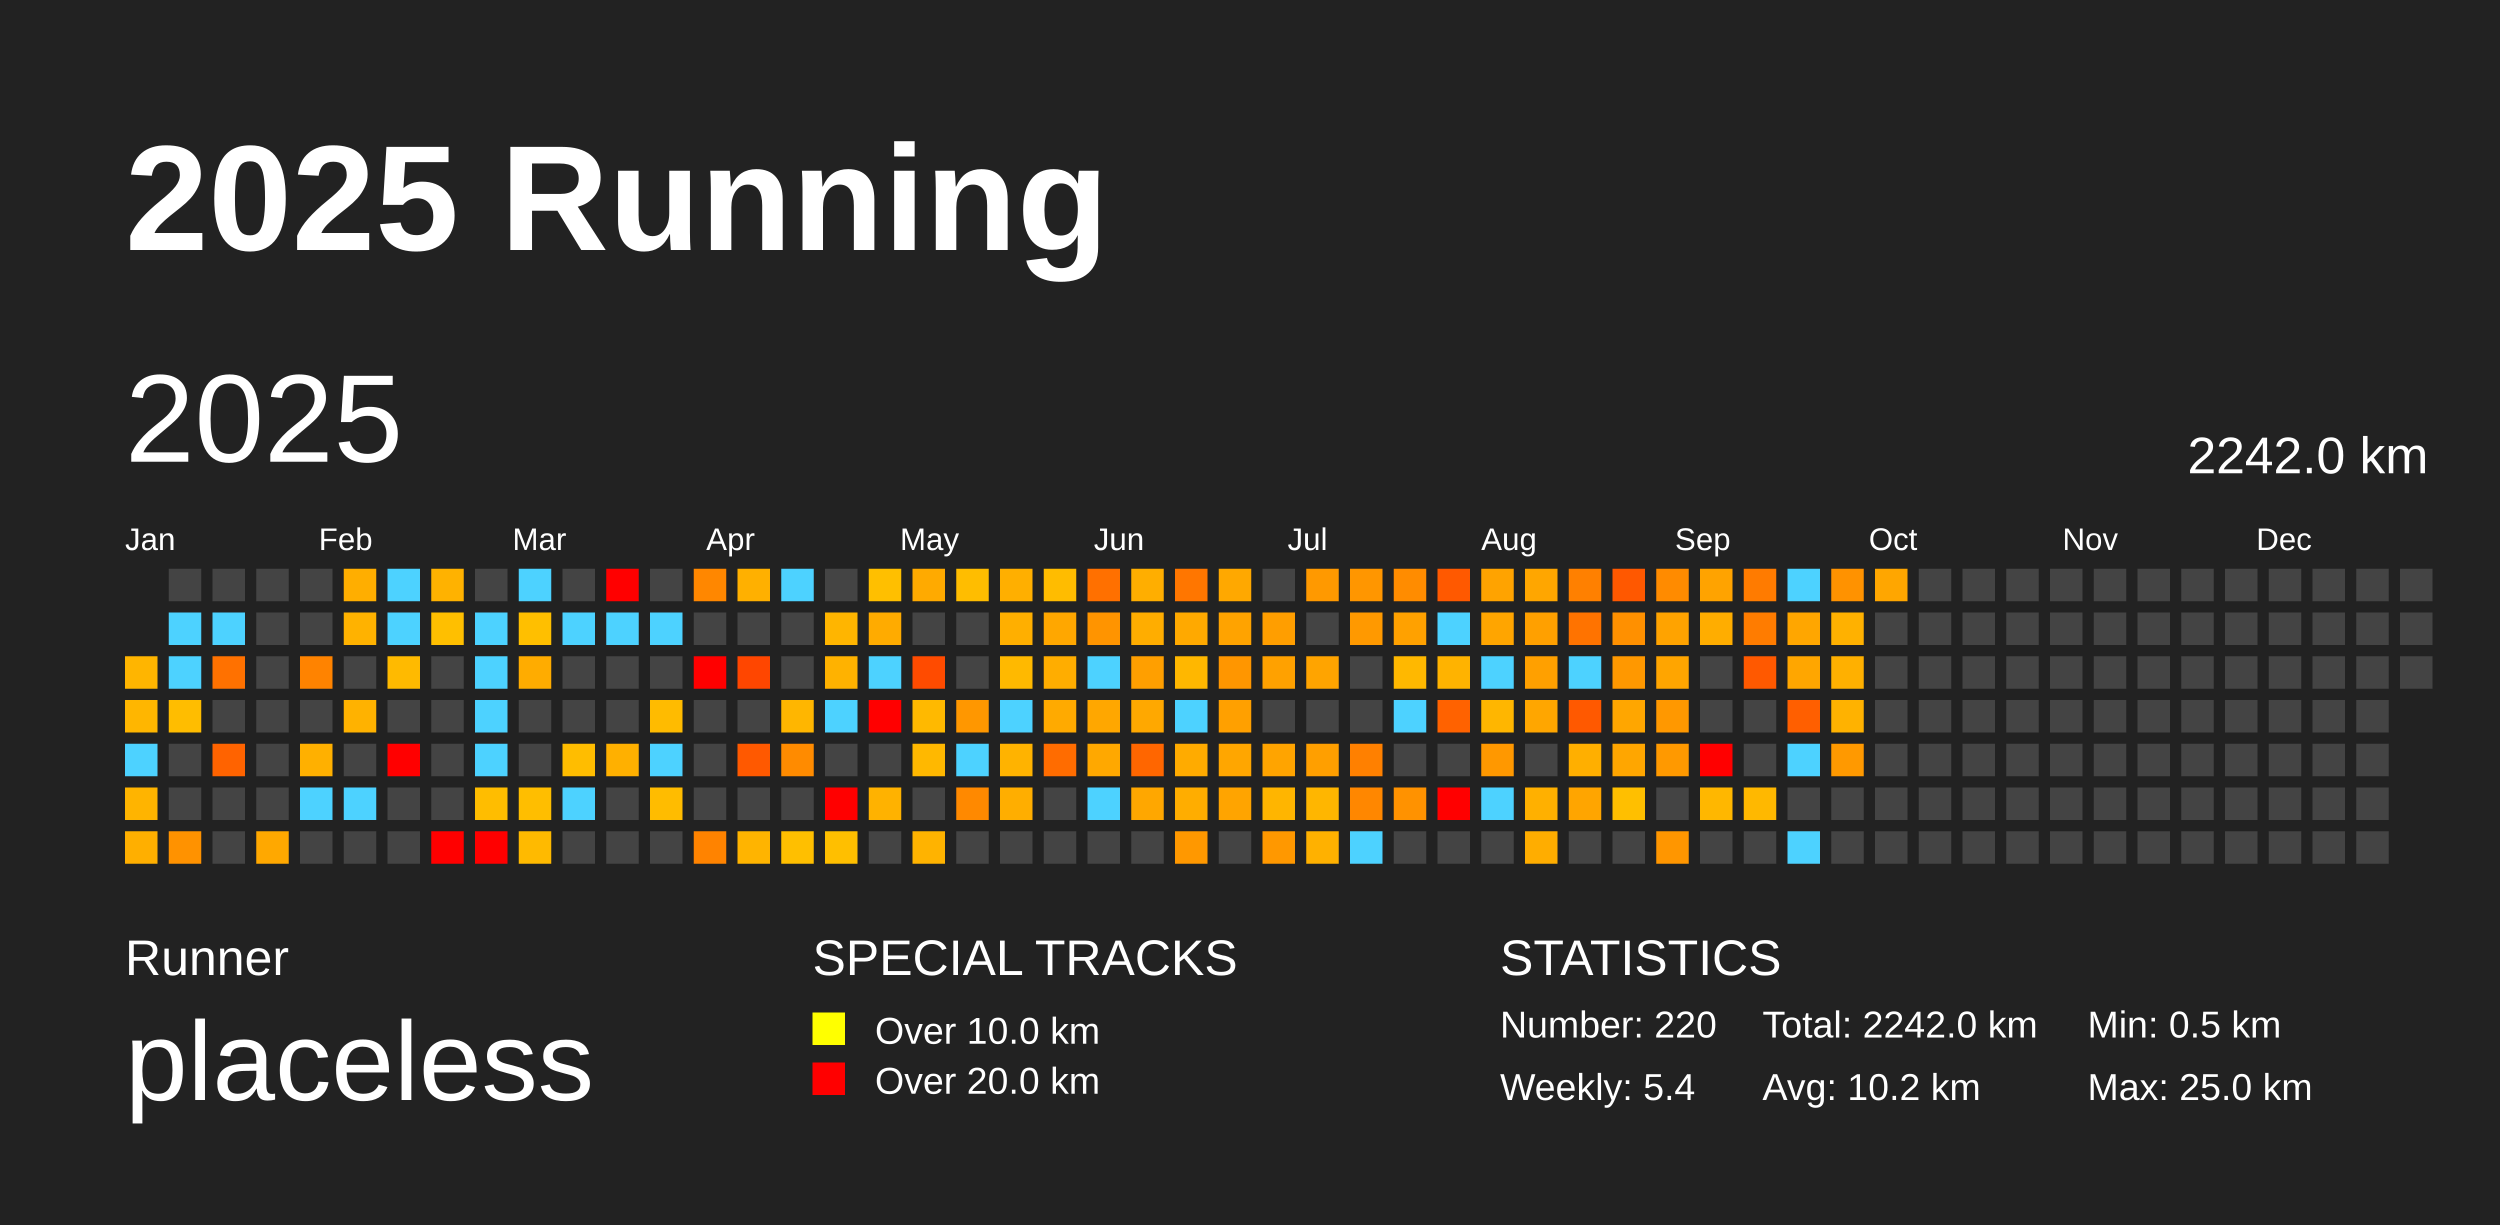
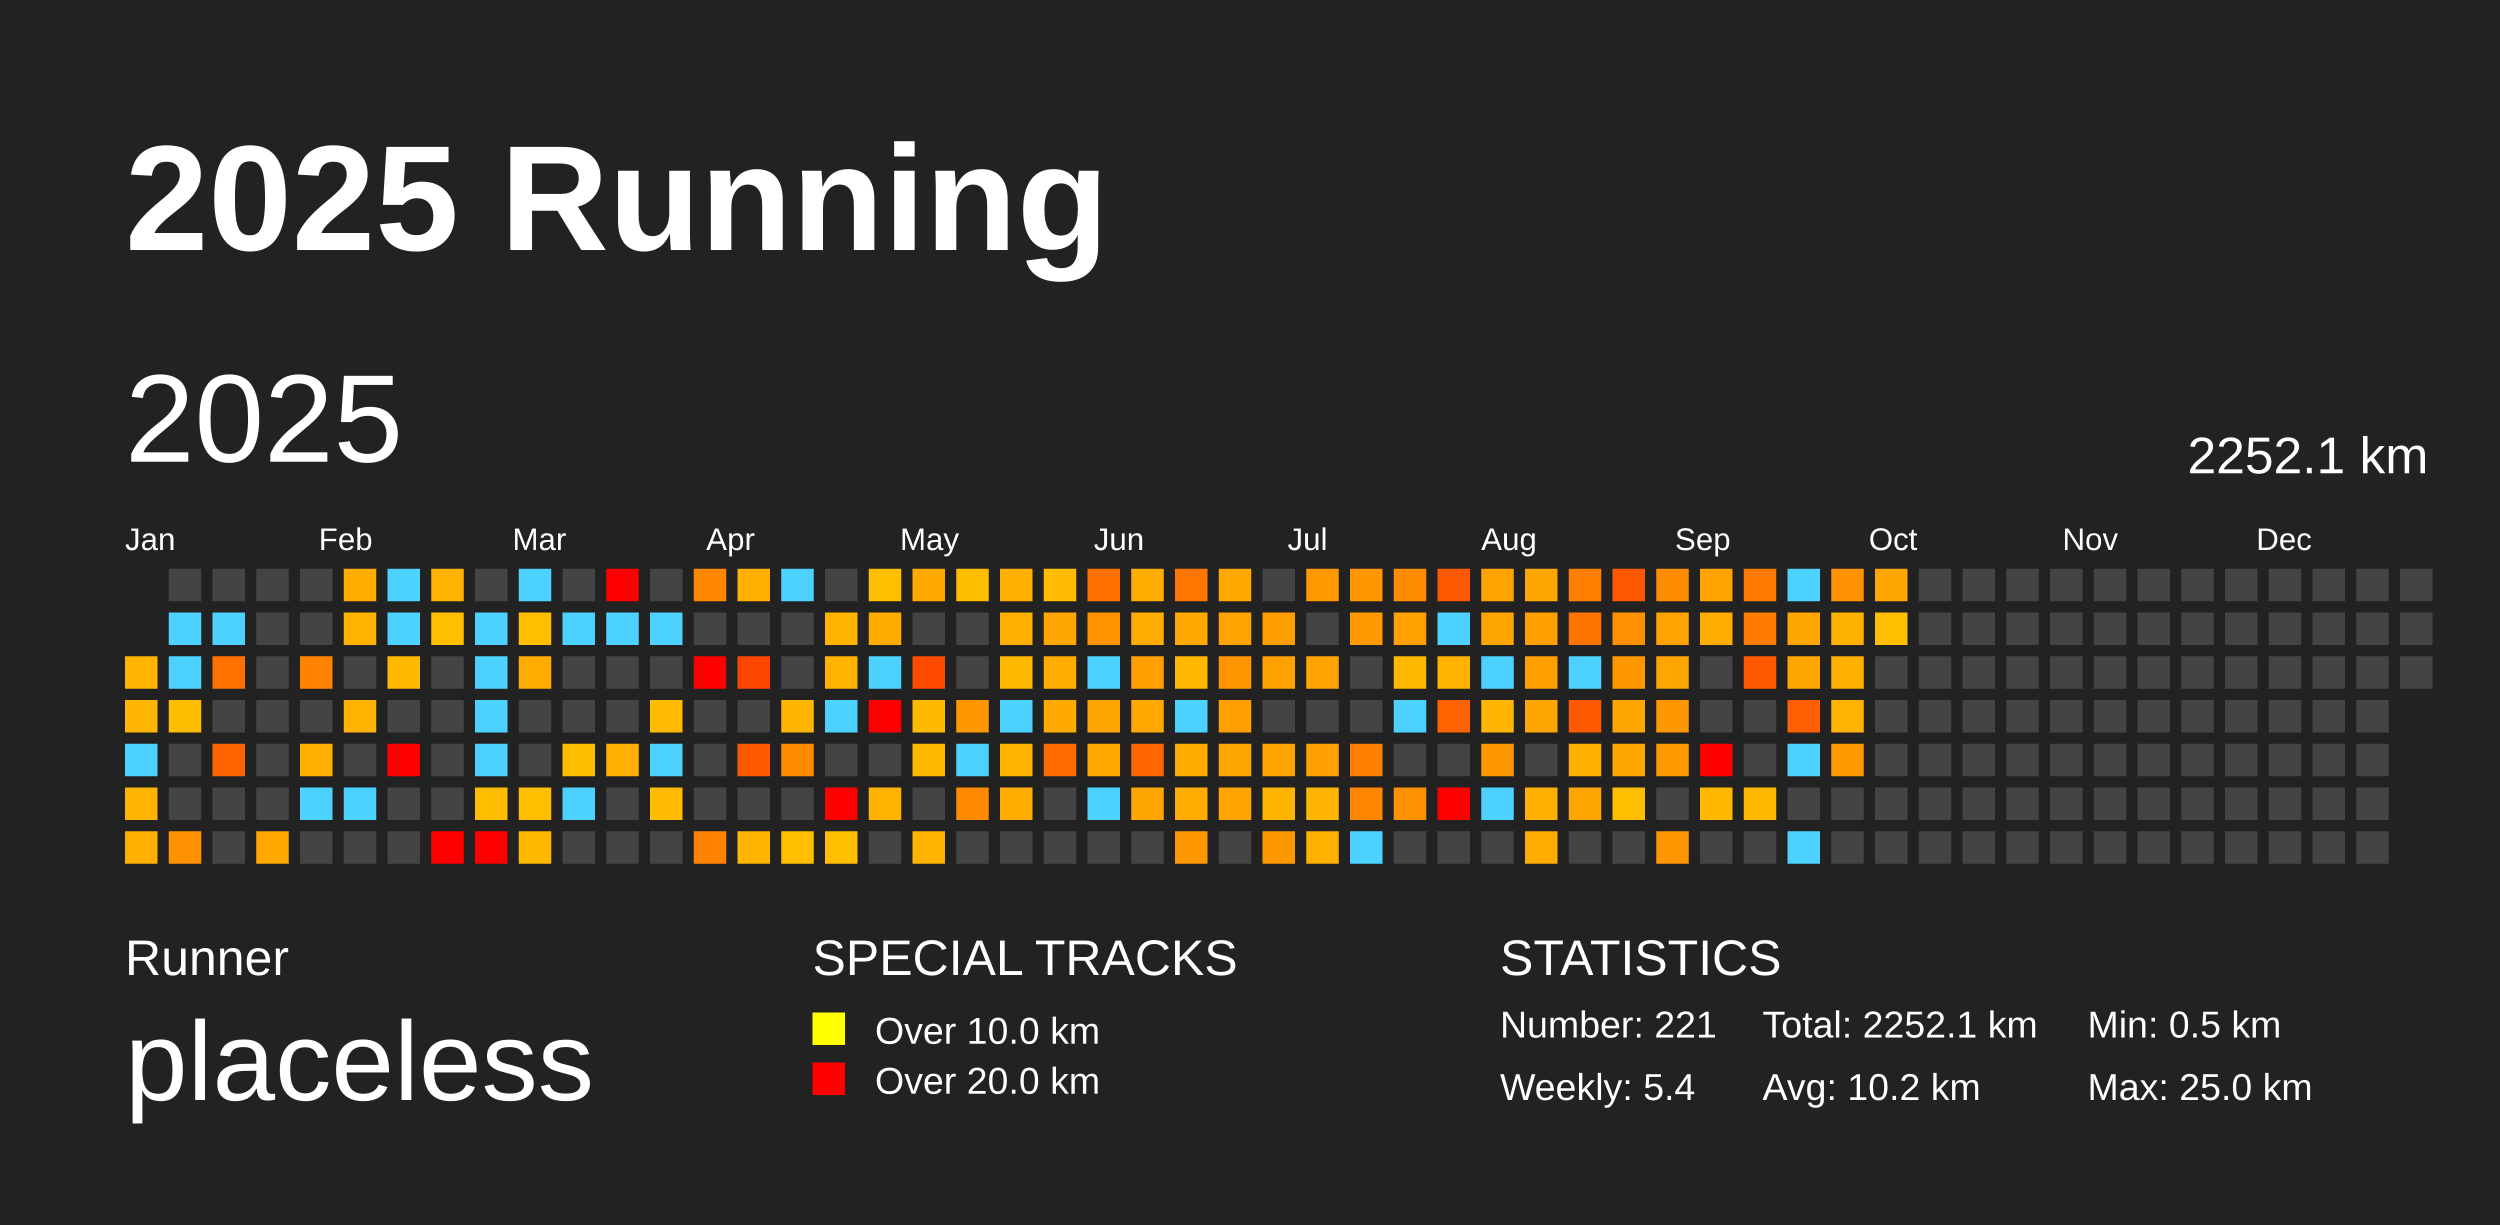
<svg xmlns="http://www.w3.org/2000/svg" baseProfile="full" height="98mm" version="1.1" viewBox="0,0,200,98" width="200mm">
  <defs />
  <rect fill="#222222" height="98" width="200" x="0" y="0" />
  <text fill="#FFFFFF" style="font-size:12px; font-family:Arial; font-weight:bold;" x="10" y="20">2025 Running</text>
  <text fill="#FFFFFF" style="font-size:4px; font-family:Arial" x="10" y="78">Runner</text>
  <text fill="#FFFFFF" style="font-size:9px; font-family:Arial" x="10" y="88">placeless</text>
  <text fill="#FFFFFF" style="font-size:4px; font-family:Arial" x="65" y="78">SPECIAL TRACKS</text>
  <rect fill="yellow" height="2.6" width="2.6" x="65" y="81" />
  <text fill="#FFFFFF" style="font-size:3px; font-family:Arial" x="70" y="83.5">Over 10.0 km</text>
  <rect fill="red" height="2.6" width="2.6" x="65" y="85" />
  <text fill="#FFFFFF" style="font-size:3px; font-family:Arial" x="70" y="87.5">Over 20.0 km</text>
  <text fill="#FFFFFF" style="font-size:4px; font-family:Arial" x="120" y="78">STATISTICS</text>
-   <text fill="#FFFFFF" style="font-size:3px; font-family:Arial" x="120" y="83">Number: 220</text>
+   <text fill="#FFFFFF" style="font-size:3px; font-family:Arial" x="120" y="83">Number: 221</text>
  <text fill="#FFFFFF" style="font-size:3px; font-family:Arial" x="120" y="88">Weekly: 5.4</text>
-   <text fill="#FFFFFF" style="font-size:3px; font-family:Arial" x="141" y="83">Total: 2242.0 km</text>
+   <text fill="#FFFFFF" style="font-size:3px; font-family:Arial" x="141" y="83">Total: 2252.1 km</text>
  <text fill="#FFFFFF" style="font-size:3px; font-family:Arial" x="141" y="88">Avg: 10.2 km</text>
  <text fill="#FFFFFF" style="font-size:3px; font-family:Arial" x="167" y="83">Min: 0.5 km</text>
  <text fill="#FFFFFF" style="font-size:3px; font-family:Arial" x="167" y="88">Max: 25.0 km</text>
  <text dominant-baseline="hanging" fill="#FFFFFF" style="font-size:10.0px; font-family:Arial;" x="10" y="30">2025</text>
-   <text dominant-baseline="hanging" fill="#FFFFFF" style="font-size:4.125px; font-family:Arial;" x="175" y="35">2242.0 km</text>
+   <text dominant-baseline="hanging" fill="#FFFFFF" style="font-size:4.125px; font-family:Arial;" x="175" y="35">2252.1 km</text>
  <text fill="#FFFFFF" style="font-size:2.5px; font-family:Arial" x="10.0" y="44">Jan</text>
  <text fill="#FFFFFF" style="font-size:2.5px; font-family:Arial" x="25.5" y="44">Feb</text>
  <text fill="#FFFFFF" style="font-size:2.5px; font-family:Arial" x="41.0" y="44">Mar</text>
  <text fill="#FFFFFF" style="font-size:2.5px; font-family:Arial" x="56.5" y="44">Apr</text>
  <text fill="#FFFFFF" style="font-size:2.5px; font-family:Arial" x="72.0" y="44">May</text>
  <text fill="#FFFFFF" style="font-size:2.5px; font-family:Arial" x="87.5" y="44">Jun</text>
  <text fill="#FFFFFF" style="font-size:2.5px; font-family:Arial" x="103.0" y="44">Jul</text>
  <text fill="#FFFFFF" style="font-size:2.5px; font-family:Arial" x="118.5" y="44">Aug</text>
  <text fill="#FFFFFF" style="font-size:2.5px; font-family:Arial" x="134.0" y="44">Sep</text>
  <text fill="#FFFFFF" style="font-size:2.5px; font-family:Arial" x="149.5" y="44">Oct</text>
  <text fill="#FFFFFF" style="font-size:2.5px; font-family:Arial" x="165.0" y="44">Nov</text>
  <text fill="#FFFFFF" style="font-size:2.5px; font-family:Arial" x="180.5" y="44">Dec</text>
  <rect fill="#ffb500" height="2.6" width="2.6" x="10.0" y="52.5" />
  <rect fill="#ffb600" height="2.6" width="2.6" x="10.0" y="56.0" />
  <rect fill="#4dd2ff" height="2.6" width="2.6" x="10.0" y="59.5" />
  <rect fill="#ffb400" height="2.6" width="2.6" x="10.0" y="63.0" />
  <rect fill="#ffaf00" height="2.6" width="2.6" x="10.0" y="66.5" />
  <rect fill="#444444" height="2.6" width="2.6" x="13.5" y="45.5" />
  <rect fill="#4dd2ff" height="2.6" width="2.6" x="13.5" y="49.0" />
  <rect fill="#4dd2ff" height="2.6" width="2.6" x="13.5" y="52.5" />
  <rect fill="#ffbd00" height="2.6" width="2.6" x="13.5" y="56.0" />
  <rect fill="#444444" height="2.6" width="2.6" x="13.5" y="59.5" />
  <rect fill="#444444" height="2.6" width="2.6" x="13.5" y="63.0" />
  <rect fill="#ff9200" height="2.6" width="2.6" x="13.5" y="66.5" />
  <rect fill="#444444" height="2.6" width="2.6" x="17.0" y="45.5" />
  <rect fill="#4dd2ff" height="2.6" width="2.6" x="17.0" y="49.0" />
  <rect fill="#ff7100" height="2.6" width="2.6" x="17.0" y="52.5" />
  <rect fill="#444444" height="2.6" width="2.6" x="17.0" y="56.0" />
  <rect fill="#ff6300" height="2.6" width="2.6" x="17.0" y="59.5" />
  <rect fill="#444444" height="2.6" width="2.6" x="17.0" y="63.0" />
  <rect fill="#444444" height="2.6" width="2.6" x="17.0" y="66.5" />
  <rect fill="#444444" height="2.6" width="2.6" x="20.5" y="45.5" />
  <rect fill="#444444" height="2.6" width="2.6" x="20.5" y="49.0" />
  <rect fill="#444444" height="2.6" width="2.6" x="20.5" y="52.5" />
  <rect fill="#444444" height="2.6" width="2.6" x="20.5" y="56.0" />
  <rect fill="#444444" height="2.6" width="2.6" x="20.5" y="59.5" />
  <rect fill="#444444" height="2.6" width="2.6" x="20.5" y="63.0" />
  <rect fill="#ffa800" height="2.6" width="2.6" x="20.5" y="66.5" />
  <rect fill="#444444" height="2.6" width="2.6" x="24.0" y="45.5" />
  <rect fill="#444444" height="2.6" width="2.6" x="24.0" y="49.0" />
  <rect fill="#ff8300" height="2.6" width="2.6" x="24.0" y="52.5" />
  <rect fill="#444444" height="2.6" width="2.6" x="24.0" y="56.0" />
  <rect fill="#ffb000" height="2.6" width="2.6" x="24.0" y="59.5" />
  <rect fill="#4dd2ff" height="2.6" width="2.6" x="24.0" y="63.0" />
  <rect fill="#444444" height="2.6" width="2.6" x="24.0" y="66.5" />
  <rect fill="#ffae00" height="2.6" width="2.6" x="27.5" y="45.5" />
  <rect fill="#ffb200" height="2.6" width="2.6" x="27.5" y="49.0" />
  <rect fill="#444444" height="2.6" width="2.6" x="27.5" y="52.5" />
  <rect fill="#ffb200" height="2.6" width="2.6" x="27.5" y="56.0" />
  <rect fill="#444444" height="2.6" width="2.6" x="27.5" y="59.5" />
  <rect fill="#4dd2ff" height="2.6" width="2.6" x="27.5" y="63.0" />
  <rect fill="#444444" height="2.6" width="2.6" x="27.5" y="66.5" />
  <rect fill="#4dd2ff" height="2.6" width="2.6" x="31.0" y="45.5" />
  <rect fill="#4dd2ff" height="2.6" width="2.6" x="31.0" y="49.0" />
  <rect fill="#ffba00" height="2.6" width="2.6" x="31.0" y="52.5" />
  <rect fill="#444444" height="2.6" width="2.6" x="31.0" y="56.0" />
  <rect fill="red" height="2.6" width="2.6" x="31.0" y="59.5" />
  <rect fill="#444444" height="2.6" width="2.6" x="31.0" y="63.0" />
  <rect fill="#444444" height="2.6" width="2.6" x="31.0" y="66.5" />
  <rect fill="#ffb200" height="2.6" width="2.6" x="34.5" y="45.5" />
  <rect fill="#ffbf00" height="2.6" width="2.6" x="34.5" y="49.0" />
  <rect fill="#444444" height="2.6" width="2.6" x="34.5" y="52.5" />
  <rect fill="#444444" height="2.6" width="2.6" x="34.5" y="56.0" />
  <rect fill="#444444" height="2.6" width="2.6" x="34.5" y="59.5" />
  <rect fill="#444444" height="2.6" width="2.6" x="34.5" y="63.0" />
  <rect fill="red" height="2.6" width="2.6" x="34.5" y="66.5" />
  <rect fill="#444444" height="2.6" width="2.6" x="38.0" y="45.5" />
  <rect fill="#4dd2ff" height="2.6" width="2.6" x="38.0" y="49.0" />
  <rect fill="#4dd2ff" height="2.6" width="2.6" x="38.0" y="52.5" />
  <rect fill="#4dd2ff" height="2.6" width="2.6" x="38.0" y="56.0" />
  <rect fill="#4dd2ff" height="2.6" width="2.6" x="38.0" y="59.5" />
  <rect fill="#ffbd00" height="2.6" width="2.6" x="38.0" y="63.0" />
  <rect fill="red" height="2.6" width="2.6" x="38.0" y="66.5" />
  <rect fill="#4dd2ff" height="2.6" width="2.6" x="41.5" y="45.5" />
  <rect fill="#ffbf00" height="2.6" width="2.6" x="41.5" y="49.0" />
  <rect fill="#ffac00" height="2.6" width="2.6" x="41.5" y="52.5" />
  <rect fill="#444444" height="2.6" width="2.6" x="41.5" y="56.0" />
  <rect fill="#444444" height="2.6" width="2.6" x="41.5" y="59.5" />
  <rect fill="#ffbe00" height="2.6" width="2.6" x="41.5" y="63.0" />
  <rect fill="#ffba00" height="2.6" width="2.6" x="41.5" y="66.5" />
  <rect fill="#444444" height="2.6" width="2.6" x="45.0" y="45.5" />
  <rect fill="#4dd2ff" height="2.6" width="2.6" x="45.0" y="49.0" />
  <rect fill="#444444" height="2.6" width="2.6" x="45.0" y="52.5" />
  <rect fill="#444444" height="2.6" width="2.6" x="45.0" y="56.0" />
  <rect fill="#ffbd00" height="2.6" width="2.6" x="45.0" y="59.5" />
  <rect fill="#4dd2ff" height="2.6" width="2.6" x="45.0" y="63.0" />
  <rect fill="#444444" height="2.6" width="2.6" x="45.0" y="66.5" />
  <rect fill="red" height="2.6" width="2.6" x="48.5" y="45.5" />
  <rect fill="#4dd2ff" height="2.6" width="2.6" x="48.5" y="49.0" />
  <rect fill="#444444" height="2.6" width="2.6" x="48.5" y="52.5" />
  <rect fill="#444444" height="2.6" width="2.6" x="48.5" y="56.0" />
  <rect fill="#ffb000" height="2.6" width="2.6" x="48.5" y="59.5" />
  <rect fill="#444444" height="2.6" width="2.6" x="48.5" y="63.0" />
  <rect fill="#444444" height="2.6" width="2.6" x="48.5" y="66.5" />
  <rect fill="#444444" height="2.6" width="2.6" x="52.0" y="45.5" />
  <rect fill="#4dd2ff" height="2.6" width="2.6" x="52.0" y="49.0" />
  <rect fill="#444444" height="2.6" width="2.6" x="52.0" y="52.5" />
  <rect fill="#ffbb00" height="2.6" width="2.6" x="52.0" y="56.0" />
  <rect fill="#4dd2ff" height="2.6" width="2.6" x="52.0" y="59.5" />
  <rect fill="#ffbc00" height="2.6" width="2.6" x="52.0" y="63.0" />
  <rect fill="#444444" height="2.6" width="2.6" x="52.0" y="66.5" />
  <rect fill="#ff8700" height="2.6" width="2.6" x="55.5" y="45.5" />
  <rect fill="#444444" height="2.6" width="2.6" x="55.5" y="49.0" />
  <rect fill="red" height="2.6" width="2.6" x="55.5" y="52.5" />
  <rect fill="#444444" height="2.6" width="2.6" x="55.5" y="56.0" />
  <rect fill="#444444" height="2.6" width="2.6" x="55.5" y="59.5" />
  <rect fill="#444444" height="2.6" width="2.6" x="55.5" y="63.0" />
  <rect fill="#ff8300" height="2.6" width="2.6" x="55.5" y="66.5" />
  <rect fill="#ffb000" height="2.6" width="2.6" x="59.0" y="45.5" />
  <rect fill="#444444" height="2.6" width="2.6" x="59.0" y="49.0" />
  <rect fill="#ff4600" height="2.6" width="2.6" x="59.0" y="52.5" />
  <rect fill="#444444" height="2.6" width="2.6" x="59.0" y="56.0" />
  <rect fill="#ff5900" height="2.6" width="2.6" x="59.0" y="59.5" />
  <rect fill="#444444" height="2.6" width="2.6" x="59.0" y="63.0" />
  <rect fill="#ffb400" height="2.6" width="2.6" x="59.0" y="66.5" />
  <rect fill="#4dd2ff" height="2.6" width="2.6" x="62.5" y="45.5" />
  <rect fill="#444444" height="2.6" width="2.6" x="62.5" y="49.0" />
  <rect fill="#444444" height="2.6" width="2.6" x="62.5" y="52.5" />
  <rect fill="#ffb600" height="2.6" width="2.6" x="62.5" y="56.0" />
  <rect fill="#ff8b00" height="2.6" width="2.6" x="62.5" y="59.5" />
  <rect fill="#444444" height="2.6" width="2.6" x="62.5" y="63.0" />
  <rect fill="#ffbf00" height="2.6" width="2.6" x="62.5" y="66.5" />
  <rect fill="#444444" height="2.6" width="2.6" x="66.0" y="45.5" />
  <rect fill="#ffb500" height="2.6" width="2.6" x="66.0" y="49.0" />
  <rect fill="#ffb200" height="2.6" width="2.6" x="66.0" y="52.5" />
  <rect fill="#4dd2ff" height="2.6" width="2.6" x="66.0" y="56.0" />
  <rect fill="#444444" height="2.6" width="2.6" x="66.0" y="59.5" />
  <rect fill="red" height="2.6" width="2.6" x="66.0" y="63.0" />
  <rect fill="#ffbf00" height="2.6" width="2.6" x="66.0" y="66.5" />
  <rect fill="#ffbf00" height="2.6" width="2.6" x="69.5" y="45.5" />
  <rect fill="#ffab00" height="2.6" width="2.6" x="69.5" y="49.0" />
  <rect fill="#4dd2ff" height="2.6" width="2.6" x="69.5" y="52.5" />
  <rect fill="red" height="2.6" width="2.6" x="69.5" y="56.0" />
  <rect fill="#444444" height="2.6" width="2.6" x="69.5" y="59.5" />
  <rect fill="#ffb200" height="2.6" width="2.6" x="69.5" y="63.0" />
  <rect fill="#444444" height="2.6" width="2.6" x="69.5" y="66.5" />
  <rect fill="#ffaa00" height="2.6" width="2.6" x="73.0" y="45.5" />
  <rect fill="#444444" height="2.6" width="2.6" x="73.0" y="49.0" />
  <rect fill="#ff4b00" height="2.6" width="2.6" x="73.0" y="52.5" />
  <rect fill="#ffb900" height="2.6" width="2.6" x="73.0" y="56.0" />
  <rect fill="#ffb800" height="2.6" width="2.6" x="73.0" y="59.5" />
  <rect fill="#444444" height="2.6" width="2.6" x="73.0" y="63.0" />
  <rect fill="#ffb300" height="2.6" width="2.6" x="73.0" y="66.5" />
  <rect fill="#ffbd00" height="2.6" width="2.6" x="76.5" y="45.5" />
  <rect fill="#444444" height="2.6" width="2.6" x="76.5" y="49.0" />
  <rect fill="#444444" height="2.6" width="2.6" x="76.5" y="52.5" />
  <rect fill="#ff9700" height="2.6" width="2.6" x="76.5" y="56.0" />
  <rect fill="#4dd2ff" height="2.6" width="2.6" x="76.5" y="59.5" />
  <rect fill="#ff8900" height="2.6" width="2.6" x="76.5" y="63.0" />
  <rect fill="#444444" height="2.6" width="2.6" x="76.5" y="66.5" />
  <rect fill="#ffaf00" height="2.6" width="2.6" x="80.0" y="45.5" />
  <rect fill="#ffaf00" height="2.6" width="2.6" x="80.0" y="49.0" />
  <rect fill="#ffb900" height="2.6" width="2.6" x="80.0" y="52.5" />
  <rect fill="#4dd2ff" height="2.6" width="2.6" x="80.0" y="56.0" />
  <rect fill="#ffb300" height="2.6" width="2.6" x="80.0" y="59.5" />
  <rect fill="#ffae00" height="2.6" width="2.6" x="80.0" y="63.0" />
  <rect fill="#444444" height="2.6" width="2.6" x="80.0" y="66.5" />
  <rect fill="#ffbc00" height="2.6" width="2.6" x="83.5" y="45.5" />
  <rect fill="#ffa700" height="2.6" width="2.6" x="83.5" y="49.0" />
  <rect fill="#ffad00" height="2.6" width="2.6" x="83.5" y="52.5" />
  <rect fill="#ffaa00" height="2.6" width="2.6" x="83.5" y="56.0" />
  <rect fill="#ff6c00" height="2.6" width="2.6" x="83.5" y="59.5" />
  <rect fill="#444444" height="2.6" width="2.6" x="83.5" y="63.0" />
  <rect fill="#444444" height="2.6" width="2.6" x="83.5" y="66.5" />
  <rect fill="#ff7000" height="2.6" width="2.6" x="87.0" y="45.5" />
  <rect fill="#ff9400" height="2.6" width="2.6" x="87.0" y="49.0" />
  <rect fill="#4dd2ff" height="2.6" width="2.6" x="87.0" y="52.5" />
  <rect fill="#ffa700" height="2.6" width="2.6" x="87.0" y="56.0" />
  <rect fill="#ffa800" height="2.6" width="2.6" x="87.0" y="59.5" />
  <rect fill="#4dd2ff" height="2.6" width="2.6" x="87.0" y="63.0" />
  <rect fill="#444444" height="2.6" width="2.6" x="87.0" y="66.5" />
  <rect fill="#ffae00" height="2.6" width="2.6" x="90.5" y="45.5" />
  <rect fill="#ffad00" height="2.6" width="2.6" x="90.5" y="49.0" />
  <rect fill="#ff9f00" height="2.6" width="2.6" x="90.5" y="52.5" />
  <rect fill="#ffa800" height="2.6" width="2.6" x="90.5" y="56.0" />
  <rect fill="#ff6600" height="2.6" width="2.6" x="90.5" y="59.5" />
  <rect fill="#ffa700" height="2.6" width="2.6" x="90.5" y="63.0" />
  <rect fill="#444444" height="2.6" width="2.6" x="90.5" y="66.5" />
  <rect fill="#ff7600" height="2.6" width="2.6" x="94.0" y="45.5" />
  <rect fill="#ffa900" height="2.6" width="2.6" x="94.0" y="49.0" />
  <rect fill="#ffb700" height="2.6" width="2.6" x="94.0" y="52.5" />
  <rect fill="#4dd2ff" height="2.6" width="2.6" x="94.0" y="56.0" />
  <rect fill="#ffab00" height="2.6" width="2.6" x="94.0" y="59.5" />
  <rect fill="#ffad00" height="2.6" width="2.6" x="94.0" y="63.0" />
  <rect fill="#ff9800" height="2.6" width="2.6" x="94.0" y="66.5" />
  <rect fill="#ffa800" height="2.6" width="2.6" x="97.5" y="45.5" />
  <rect fill="#ffa300" height="2.6" width="2.6" x="97.5" y="49.0" />
  <rect fill="#ff9600" height="2.6" width="2.6" x="97.5" y="52.5" />
  <rect fill="#ffa000" height="2.6" width="2.6" x="97.5" y="56.0" />
  <rect fill="#ffa600" height="2.6" width="2.6" x="97.5" y="59.5" />
  <rect fill="#ffa400" height="2.6" width="2.6" x="97.5" y="63.0" />
  <rect fill="#444444" height="2.6" width="2.6" x="97.5" y="66.5" />
  <rect fill="#444444" height="2.6" width="2.6" x="101.0" y="45.5" />
  <rect fill="#ff9e00" height="2.6" width="2.6" x="101.0" y="49.0" />
  <rect fill="#ffa100" height="2.6" width="2.6" x="101.0" y="52.5" />
  <rect fill="#444444" height="2.6" width="2.6" x="101.0" y="56.0" />
  <rect fill="#ffa400" height="2.6" width="2.6" x="101.0" y="59.5" />
  <rect fill="#ffb500" height="2.6" width="2.6" x="101.0" y="63.0" />
  <rect fill="#ff9800" height="2.6" width="2.6" x="101.0" y="66.5" />
  <rect fill="#ff9900" height="2.6" width="2.6" x="104.5" y="45.5" />
  <rect fill="#444444" height="2.6" width="2.6" x="104.5" y="49.0" />
  <rect fill="#ffa400" height="2.6" width="2.6" x="104.5" y="52.5" />
  <rect fill="#444444" height="2.6" width="2.6" x="104.5" y="56.0" />
  <rect fill="#ff9f00" height="2.6" width="2.6" x="104.5" y="59.5" />
  <rect fill="#ffb600" height="2.6" width="2.6" x="104.5" y="63.0" />
  <rect fill="#ffb100" height="2.6" width="2.6" x="104.5" y="66.5" />
  <rect fill="#ff9600" height="2.6" width="2.6" x="108.0" y="45.5" />
  <rect fill="#ff9900" height="2.6" width="2.6" x="108.0" y="49.0" />
  <rect fill="#444444" height="2.6" width="2.6" x="108.0" y="52.5" />
  <rect fill="#444444" height="2.6" width="2.6" x="108.0" y="56.0" />
  <rect fill="#ff8000" height="2.6" width="2.6" x="108.0" y="59.5" />
  <rect fill="#ff8700" height="2.6" width="2.6" x="108.0" y="63.0" />
  <rect fill="#4dd2ff" height="2.6" width="2.6" x="108.0" y="66.5" />
  <rect fill="#ff8c00" height="2.6" width="2.6" x="111.5" y="45.5" />
  <rect fill="#ffa100" height="2.6" width="2.6" x="111.5" y="49.0" />
  <rect fill="#ffb800" height="2.6" width="2.6" x="111.5" y="52.5" />
  <rect fill="#4dd2ff" height="2.6" width="2.6" x="111.5" y="56.0" />
  <rect fill="#444444" height="2.6" width="2.6" x="111.5" y="59.5" />
  <rect fill="#ff9200" height="2.6" width="2.6" x="111.5" y="63.0" />
  <rect fill="#444444" height="2.6" width="2.6" x="111.5" y="66.5" />
  <rect fill="#ff5900" height="2.6" width="2.6" x="115.0" y="45.5" />
  <rect fill="#4dd2ff" height="2.6" width="2.6" x="115.0" y="49.0" />
  <rect fill="#ffb300" height="2.6" width="2.6" x="115.0" y="52.5" />
  <rect fill="#ff6200" height="2.6" width="2.6" x="115.0" y="56.0" />
  <rect fill="#444444" height="2.6" width="2.6" x="115.0" y="59.5" />
  <rect fill="red" height="2.6" width="2.6" x="115.0" y="63.0" />
  <rect fill="#444444" height="2.6" width="2.6" x="115.0" y="66.5" />
  <rect fill="#ffa300" height="2.6" width="2.6" x="118.5" y="45.5" />
  <rect fill="#ffa500" height="2.6" width="2.6" x="118.5" y="49.0" />
  <rect fill="#4dd2ff" height="2.6" width="2.6" x="118.5" y="52.5" />
  <rect fill="#ffb600" height="2.6" width="2.6" x="118.5" y="56.0" />
  <rect fill="#ff9800" height="2.6" width="2.6" x="118.5" y="59.5" />
  <rect fill="#4dd2ff" height="2.6" width="2.6" x="118.5" y="63.0" />
  <rect fill="#444444" height="2.6" width="2.6" x="118.5" y="66.5" />
  <rect fill="#ffa600" height="2.6" width="2.6" x="122.0" y="45.5" />
  <rect fill="#ffa000" height="2.6" width="2.6" x="122.0" y="49.0" />
  <rect fill="#ffa000" height="2.6" width="2.6" x="122.0" y="52.5" />
  <rect fill="#ffa600" height="2.6" width="2.6" x="122.0" y="56.0" />
  <rect fill="#444444" height="2.6" width="2.6" x="122.0" y="59.5" />
  <rect fill="#ffb000" height="2.6" width="2.6" x="122.0" y="63.0" />
  <rect fill="#ffad00" height="2.6" width="2.6" x="122.0" y="66.5" />
  <rect fill="#ff8000" height="2.6" width="2.6" x="125.5" y="45.5" />
  <rect fill="#ff7300" height="2.6" width="2.6" x="125.5" y="49.0" />
  <rect fill="#4dd2ff" height="2.6" width="2.6" x="125.5" y="52.5" />
  <rect fill="#ff5900" height="2.6" width="2.6" x="125.5" y="56.0" />
  <rect fill="#ffaf00" height="2.6" width="2.6" x="125.5" y="59.5" />
  <rect fill="#ffa500" height="2.6" width="2.6" x="125.5" y="63.0" />
  <rect fill="#444444" height="2.6" width="2.6" x="125.5" y="66.5" />
  <rect fill="#ff5800" height="2.6" width="2.6" x="129.0" y="45.5" />
  <rect fill="#ff9000" height="2.6" width="2.6" x="129.0" y="49.0" />
  <rect fill="#ff9800" height="2.6" width="2.6" x="129.0" y="52.5" />
  <rect fill="#ffa600" height="2.6" width="2.6" x="129.0" y="56.0" />
  <rect fill="#ffa600" height="2.6" width="2.6" x="129.0" y="59.5" />
  <rect fill="#ffbf00" height="2.6" width="2.6" x="129.0" y="63.0" />
  <rect fill="#444444" height="2.6" width="2.6" x="129.0" y="66.5" />
  <rect fill="#ff8b00" height="2.6" width="2.6" x="132.5" y="45.5" />
  <rect fill="#ffa300" height="2.6" width="2.6" x="132.5" y="49.0" />
  <rect fill="#ffa500" height="2.6" width="2.6" x="132.5" y="52.5" />
  <rect fill="#ff9800" height="2.6" width="2.6" x="132.5" y="56.0" />
  <rect fill="#ff9900" height="2.6" width="2.6" x="132.5" y="59.5" />
  <rect fill="#444444" height="2.6" width="2.6" x="132.5" y="63.0" />
  <rect fill="#ff9600" height="2.6" width="2.6" x="132.5" y="66.5" />
  <rect fill="#ffa300" height="2.6" width="2.6" x="136.0" y="45.5" />
  <rect fill="#ffad00" height="2.6" width="2.6" x="136.0" y="49.0" />
  <rect fill="#444444" height="2.6" width="2.6" x="136.0" y="52.5" />
  <rect fill="#444444" height="2.6" width="2.6" x="136.0" y="56.0" />
  <rect fill="red" height="2.6" width="2.6" x="136.0" y="59.5" />
  <rect fill="#ffb700" height="2.6" width="2.6" x="136.0" y="63.0" />
  <rect fill="#444444" height="2.6" width="2.6" x="136.0" y="66.5" />
  <rect fill="#ff7b00" height="2.6" width="2.6" x="139.5" y="45.5" />
  <rect fill="#ff7c00" height="2.6" width="2.6" x="139.5" y="49.0" />
  <rect fill="#ff5900" height="2.6" width="2.6" x="139.5" y="52.5" />
  <rect fill="#444444" height="2.6" width="2.6" x="139.5" y="56.0" />
  <rect fill="#444444" height="2.6" width="2.6" x="139.5" y="59.5" />
  <rect fill="#ffb800" height="2.6" width="2.6" x="139.5" y="63.0" />
  <rect fill="#444444" height="2.6" width="2.6" x="139.5" y="66.5" />
  <rect fill="#4dd2ff" height="2.6" width="2.6" x="143.0" y="45.5" />
  <rect fill="#ffa600" height="2.6" width="2.6" x="143.0" y="49.0" />
  <rect fill="#ffa600" height="2.6" width="2.6" x="143.0" y="52.5" />
  <rect fill="#ff5f00" height="2.6" width="2.6" x="143.0" y="56.0" />
  <rect fill="#4dd2ff" height="2.6" width="2.6" x="143.0" y="59.5" />
  <rect fill="#444444" height="2.6" width="2.6" x="143.0" y="63.0" />
  <rect fill="#4dd2ff" height="2.6" width="2.6" x="143.0" y="66.5" />
  <rect fill="#ff9200" height="2.6" width="2.6" x="146.5" y="45.5" />
  <rect fill="#ffb100" height="2.6" width="2.6" x="146.5" y="49.0" />
  <rect fill="#ffb000" height="2.6" width="2.6" x="146.5" y="52.5" />
  <rect fill="#ffb200" height="2.6" width="2.6" x="146.5" y="56.0" />
  <rect fill="#ff9900" height="2.6" width="2.6" x="146.5" y="59.5" />
  <rect fill="#444444" height="2.6" width="2.6" x="146.5" y="63.0" />
  <rect fill="#444444" height="2.6" width="2.6" x="146.5" y="66.5" />
  <rect fill="#ffa600" height="2.6" width="2.6" x="150.0" y="45.5" />
-   <rect fill="#444444" height="2.6" width="2.6" x="150.0" y="49.0" />
+   <rect fill="#ffbe00" height="2.6" width="2.6" x="150.0" y="49.0" />
  <rect fill="#444444" height="2.6" width="2.6" x="150.0" y="52.5" />
  <rect fill="#444444" height="2.6" width="2.6" x="150.0" y="56.0" />
  <rect fill="#444444" height="2.6" width="2.6" x="150.0" y="59.5" />
  <rect fill="#444444" height="2.6" width="2.6" x="150.0" y="63.0" />
  <rect fill="#444444" height="2.6" width="2.6" x="150.0" y="66.5" />
  <rect fill="#444444" height="2.6" width="2.6" x="153.5" y="45.5" />
  <rect fill="#444444" height="2.6" width="2.6" x="153.5" y="49.0" />
  <rect fill="#444444" height="2.6" width="2.6" x="153.5" y="52.5" />
  <rect fill="#444444" height="2.6" width="2.6" x="153.5" y="56.0" />
  <rect fill="#444444" height="2.6" width="2.6" x="153.5" y="59.5" />
  <rect fill="#444444" height="2.6" width="2.6" x="153.5" y="63.0" />
  <rect fill="#444444" height="2.6" width="2.6" x="153.5" y="66.5" />
  <rect fill="#444444" height="2.6" width="2.6" x="157.0" y="45.5" />
  <rect fill="#444444" height="2.6" width="2.6" x="157.0" y="49.0" />
  <rect fill="#444444" height="2.6" width="2.6" x="157.0" y="52.5" />
  <rect fill="#444444" height="2.6" width="2.6" x="157.0" y="56.0" />
  <rect fill="#444444" height="2.6" width="2.6" x="157.0" y="59.5" />
  <rect fill="#444444" height="2.6" width="2.6" x="157.0" y="63.0" />
  <rect fill="#444444" height="2.6" width="2.6" x="157.0" y="66.5" />
  <rect fill="#444444" height="2.6" width="2.6" x="160.5" y="45.5" />
  <rect fill="#444444" height="2.6" width="2.6" x="160.5" y="49.0" />
  <rect fill="#444444" height="2.6" width="2.6" x="160.5" y="52.5" />
  <rect fill="#444444" height="2.6" width="2.6" x="160.5" y="56.0" />
  <rect fill="#444444" height="2.6" width="2.6" x="160.5" y="59.5" />
  <rect fill="#444444" height="2.6" width="2.6" x="160.5" y="63.0" />
  <rect fill="#444444" height="2.6" width="2.6" x="160.5" y="66.5" />
  <rect fill="#444444" height="2.6" width="2.6" x="164.0" y="45.5" />
  <rect fill="#444444" height="2.6" width="2.6" x="164.0" y="49.0" />
  <rect fill="#444444" height="2.6" width="2.6" x="164.0" y="52.5" />
  <rect fill="#444444" height="2.6" width="2.6" x="164.0" y="56.0" />
  <rect fill="#444444" height="2.6" width="2.6" x="164.0" y="59.5" />
  <rect fill="#444444" height="2.6" width="2.6" x="164.0" y="63.0" />
  <rect fill="#444444" height="2.6" width="2.6" x="164.0" y="66.5" />
  <rect fill="#444444" height="2.6" width="2.6" x="167.5" y="45.5" />
  <rect fill="#444444" height="2.6" width="2.6" x="167.5" y="49.0" />
  <rect fill="#444444" height="2.6" width="2.6" x="167.5" y="52.5" />
  <rect fill="#444444" height="2.6" width="2.6" x="167.5" y="56.0" />
  <rect fill="#444444" height="2.6" width="2.6" x="167.5" y="59.5" />
  <rect fill="#444444" height="2.6" width="2.6" x="167.5" y="63.0" />
  <rect fill="#444444" height="2.6" width="2.6" x="167.5" y="66.5" />
  <rect fill="#444444" height="2.6" width="2.6" x="171.0" y="45.5" />
  <rect fill="#444444" height="2.6" width="2.6" x="171.0" y="49.0" />
  <rect fill="#444444" height="2.6" width="2.6" x="171.0" y="52.5" />
  <rect fill="#444444" height="2.6" width="2.6" x="171.0" y="56.0" />
  <rect fill="#444444" height="2.6" width="2.6" x="171.0" y="59.5" />
  <rect fill="#444444" height="2.6" width="2.6" x="171.0" y="63.0" />
  <rect fill="#444444" height="2.6" width="2.6" x="171.0" y="66.5" />
  <rect fill="#444444" height="2.6" width="2.6" x="174.5" y="45.5" />
  <rect fill="#444444" height="2.6" width="2.6" x="174.5" y="49.0" />
  <rect fill="#444444" height="2.6" width="2.6" x="174.5" y="52.5" />
  <rect fill="#444444" height="2.6" width="2.6" x="174.5" y="56.0" />
  <rect fill="#444444" height="2.6" width="2.6" x="174.5" y="59.5" />
  <rect fill="#444444" height="2.6" width="2.6" x="174.5" y="63.0" />
  <rect fill="#444444" height="2.6" width="2.6" x="174.5" y="66.5" />
  <rect fill="#444444" height="2.6" width="2.6" x="178.0" y="45.5" />
  <rect fill="#444444" height="2.6" width="2.6" x="178.0" y="49.0" />
  <rect fill="#444444" height="2.6" width="2.6" x="178.0" y="52.5" />
  <rect fill="#444444" height="2.6" width="2.6" x="178.0" y="56.0" />
  <rect fill="#444444" height="2.6" width="2.6" x="178.0" y="59.5" />
  <rect fill="#444444" height="2.6" width="2.6" x="178.0" y="63.0" />
  <rect fill="#444444" height="2.6" width="2.6" x="178.0" y="66.5" />
  <rect fill="#444444" height="2.6" width="2.6" x="181.5" y="45.5" />
  <rect fill="#444444" height="2.6" width="2.6" x="181.5" y="49.0" />
  <rect fill="#444444" height="2.6" width="2.6" x="181.5" y="52.5" />
  <rect fill="#444444" height="2.6" width="2.6" x="181.5" y="56.0" />
  <rect fill="#444444" height="2.6" width="2.6" x="181.5" y="59.5" />
  <rect fill="#444444" height="2.6" width="2.6" x="181.5" y="63.0" />
  <rect fill="#444444" height="2.6" width="2.6" x="181.5" y="66.5" />
  <rect fill="#444444" height="2.6" width="2.6" x="185.0" y="45.5" />
  <rect fill="#444444" height="2.6" width="2.6" x="185.0" y="49.0" />
  <rect fill="#444444" height="2.6" width="2.6" x="185.0" y="52.5" />
  <rect fill="#444444" height="2.6" width="2.6" x="185.0" y="56.0" />
  <rect fill="#444444" height="2.6" width="2.6" x="185.0" y="59.5" />
  <rect fill="#444444" height="2.6" width="2.6" x="185.0" y="63.0" />
  <rect fill="#444444" height="2.6" width="2.6" x="185.0" y="66.5" />
  <rect fill="#444444" height="2.6" width="2.6" x="188.5" y="45.5" />
  <rect fill="#444444" height="2.6" width="2.6" x="188.5" y="49.0" />
  <rect fill="#444444" height="2.6" width="2.6" x="188.5" y="52.5" />
  <rect fill="#444444" height="2.6" width="2.6" x="188.5" y="56.0" />
  <rect fill="#444444" height="2.6" width="2.6" x="188.5" y="59.5" />
  <rect fill="#444444" height="2.6" width="2.6" x="188.5" y="63.0" />
  <rect fill="#444444" height="2.6" width="2.6" x="188.5" y="66.5" />
  <rect fill="#444444" height="2.6" width="2.6" x="192.0" y="45.5" />
  <rect fill="#444444" height="2.6" width="2.6" x="192.0" y="49.0" />
  <rect fill="#444444" height="2.6" width="2.6" x="192.0" y="52.5" />
</svg>
